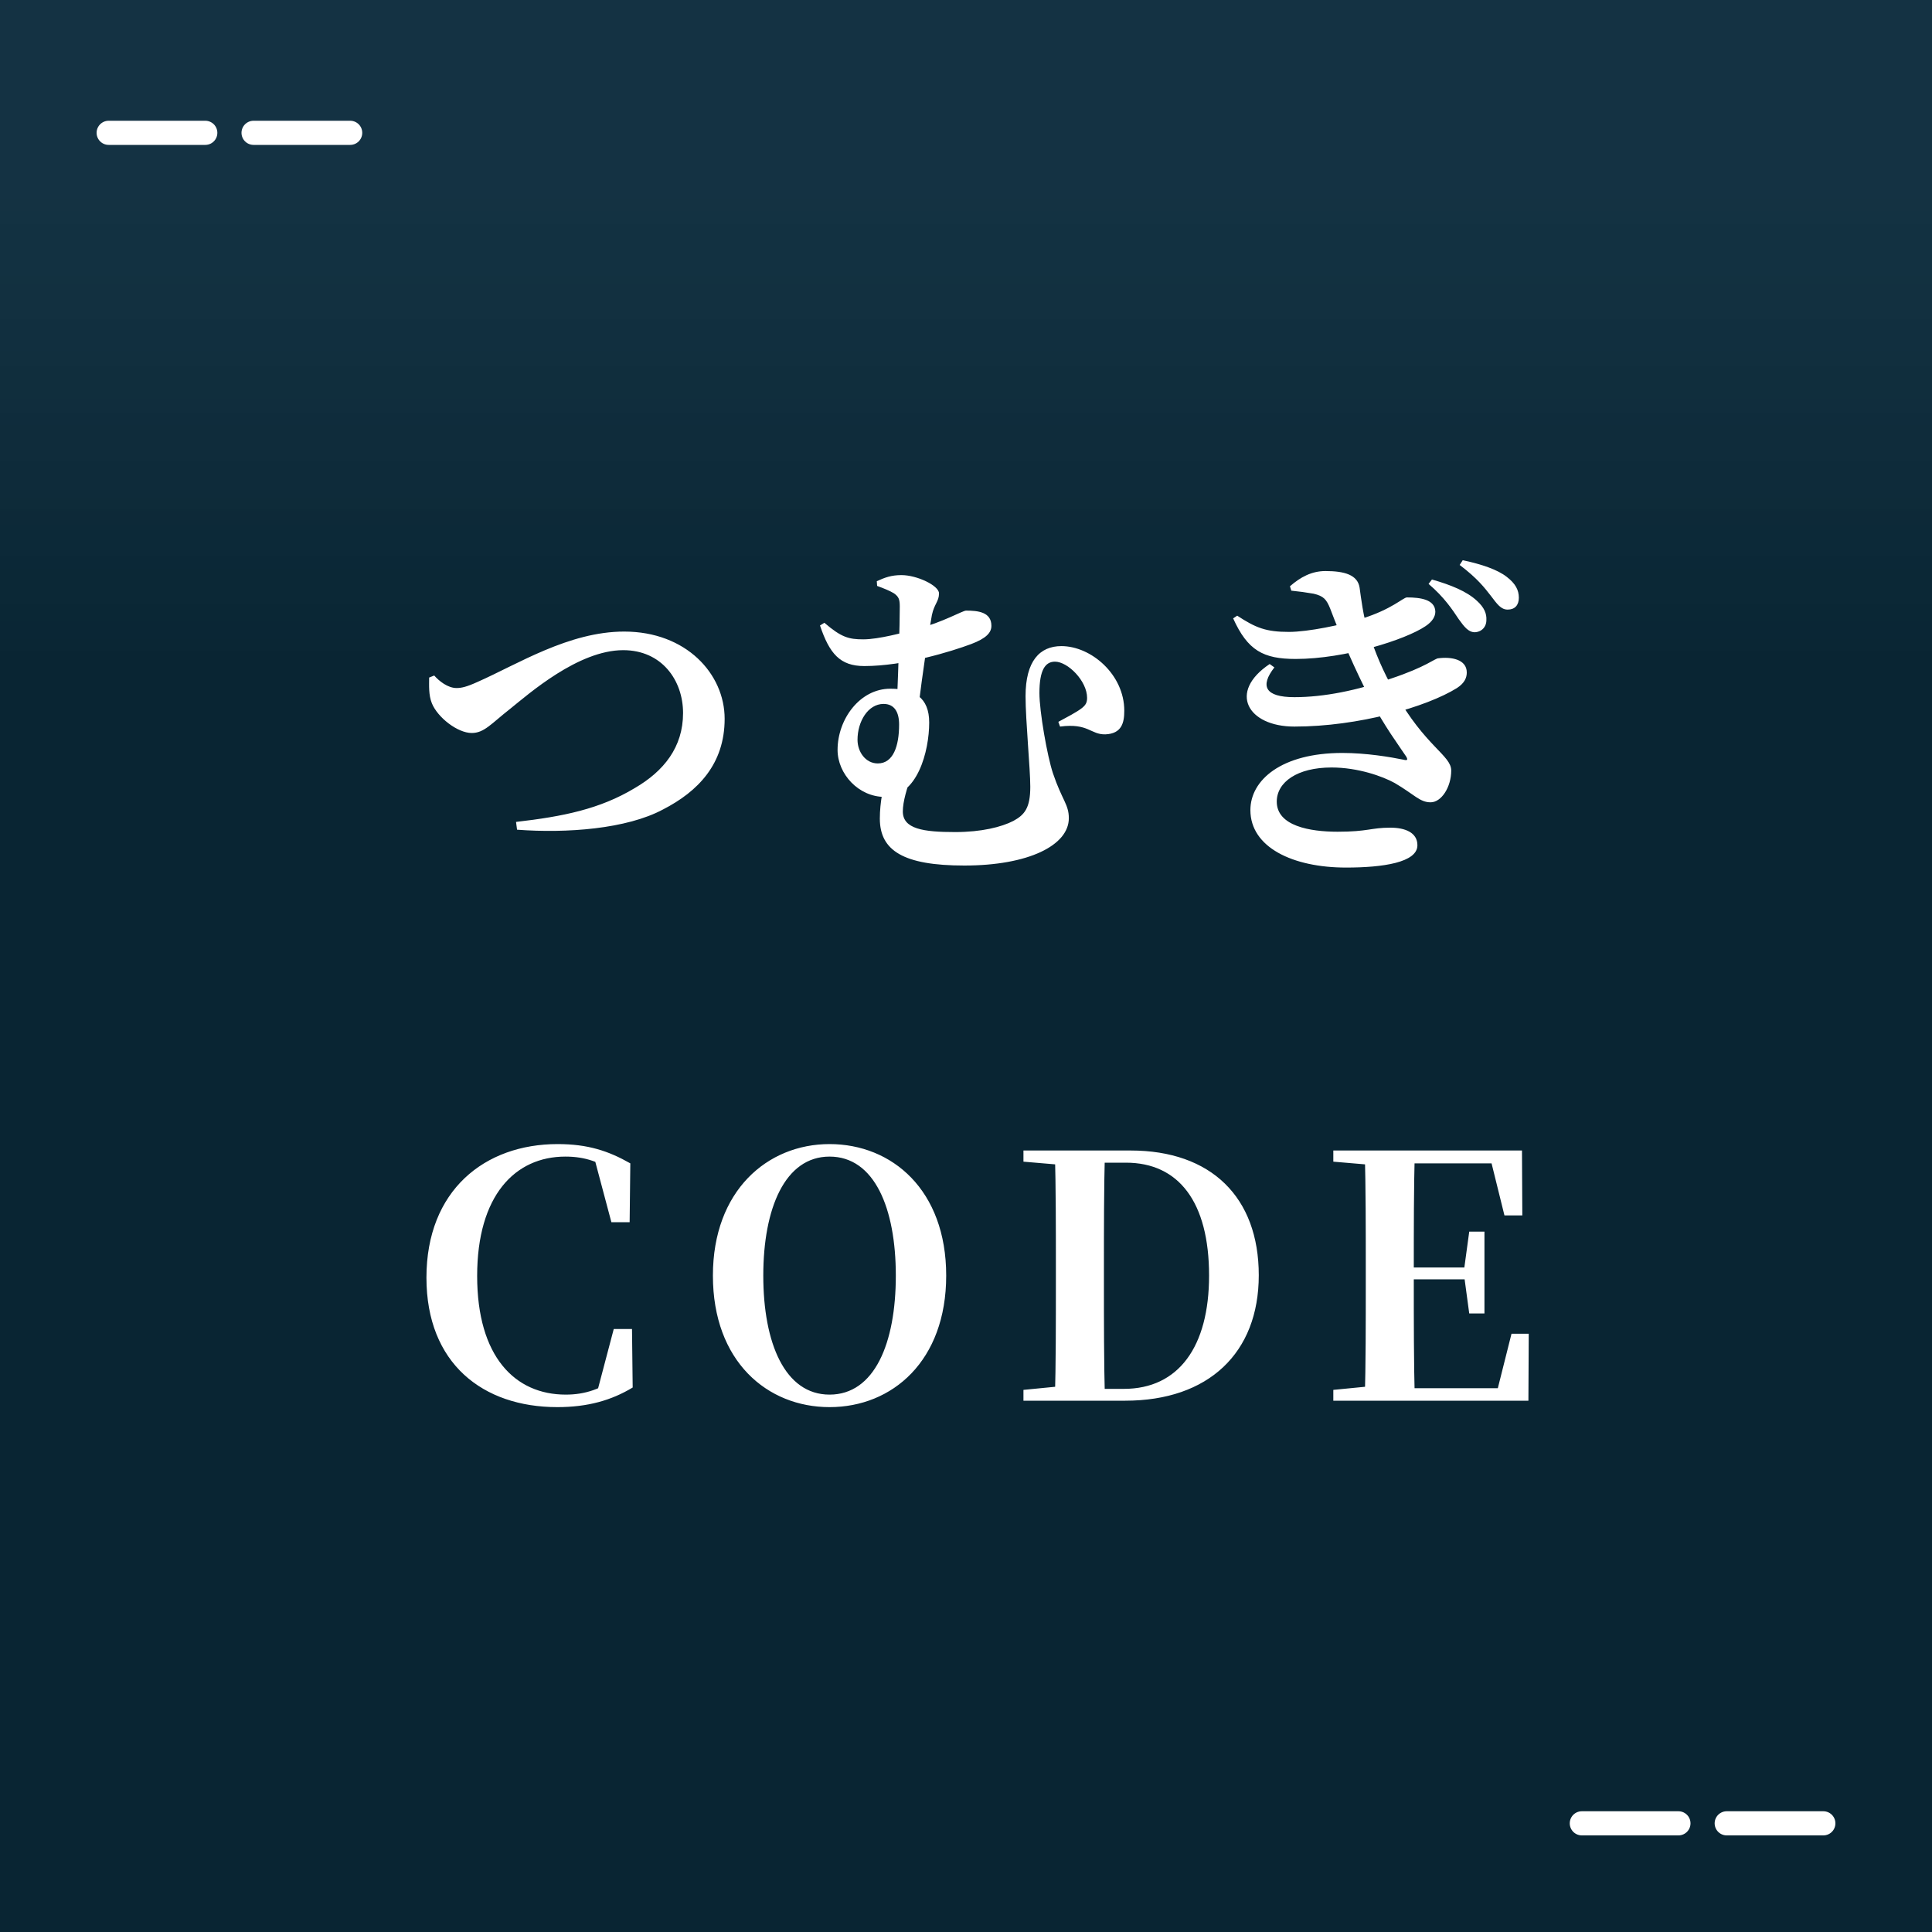
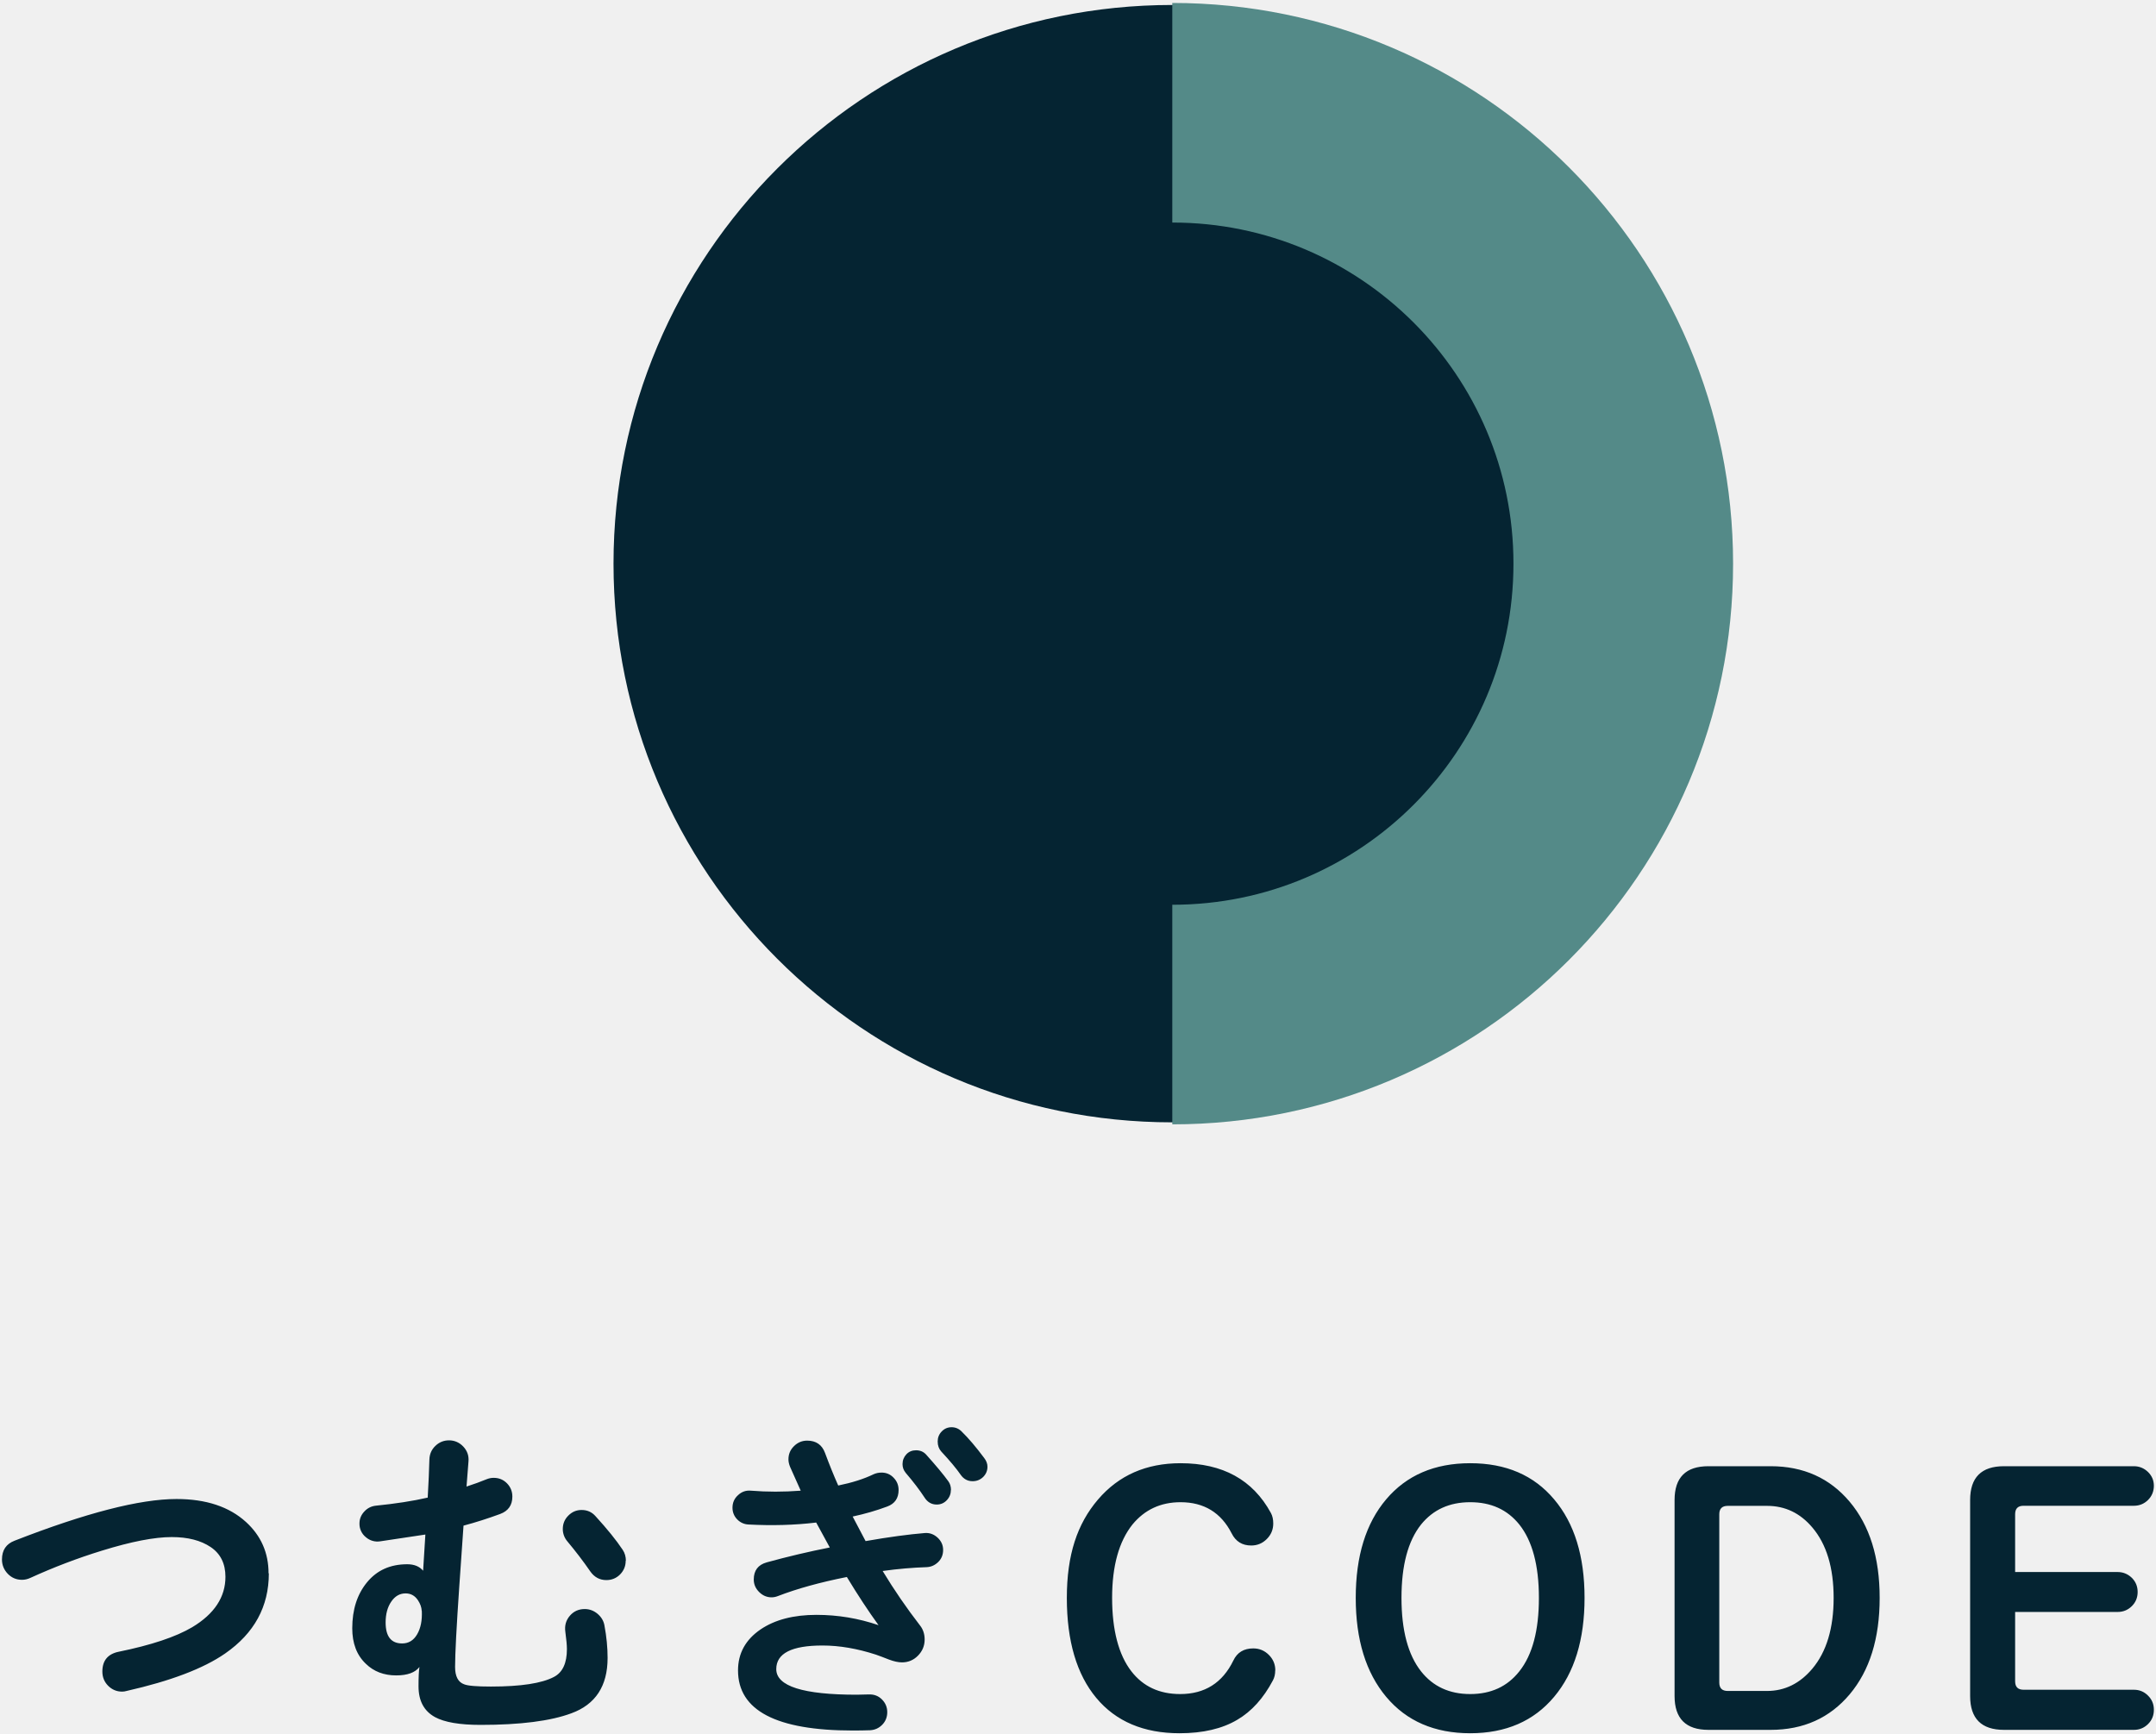
- <svg xmlns="http://www.w3.org/2000/svg" width="80" height="80" fill="none">
-   <path fill="url(#paint0_linear_850_628)" d="M0 0h80v80H0z" />
-   <path d="M17.98 27.972l-.21.084c0 .322-.028.714.112 1.064.238.588 1.064 1.232 1.652 1.232.518 0 .812-.392 1.582-.994.784-.63 2.828-2.436 4.69-2.436 1.596 0 2.478 1.246 2.478 2.604 0 1.414-.798 2.408-2.002 3.108-1.442.868-2.968 1.176-4.914 1.4l.042.322c2.058.154 4.536-.028 6.048-.84 1.442-.742 2.548-1.876 2.548-3.752 0-1.862-1.596-3.612-4.158-3.612-2.296 0-4.424 1.358-6.076 2.086-.462.21-.672.252-.868.252-.364 0-.728-.294-.924-.518zm16.156-2.184l-.182.112c.392 1.162.826 1.68 1.834 1.68 1.652 0 3.598-.602 4.424-.91.63-.238.84-.476.84-.756 0-.574-.56-.63-1.05-.63-.14 0-.98.49-2.016.756-.574.154-1.596.434-2.24.434-.602 0-.91-.084-1.61-.686zm2.17-1.722l.014.196c.266.098.518.196.7.308.196.14.238.252.238.546 0 .798-.056 2.464-.112 3.85l.882.322c.168-1.372.42-3.08.56-3.822.098-.462.294-.56.294-.896 0-.322-.91-.756-1.554-.756-.42 0-.686.098-1.022.252zm2.17 5.852c0-1.036-.616-1.4-1.61-1.4-1.26 0-2.184 1.26-2.184 2.534 0 .994.868 1.946 1.946 1.946 1.358 0 1.848-1.89 1.848-3.08zm-2.128 1.694c-.504 0-.84-.476-.84-.98 0-.756.434-1.484 1.078-1.484.448 0 .644.336.644.854 0 .882-.238 1.61-.882 1.61zm1.414.448H36.67c-.084.546-.238 1.134-.238 1.834 0 1.33.98 1.946 3.5 1.946 2.66 0 4.326-.84 4.326-1.96 0-.574-.28-.742-.658-1.862-.238-.714-.56-2.562-.56-3.318 0-.952.238-1.302.644-1.302.532 0 1.33.798 1.33 1.498 0 .196-.056.294-.21.42-.21.168-.644.392-.98.574l.07.196c1.176-.154 1.26.336 1.876.322.686-.028.784-.49.784-.98 0-1.498-1.372-2.674-2.604-2.674-.896 0-1.484.616-1.484 2.072 0 1.008.196 3.01.196 3.752 0 .882-.238 1.162-.7 1.414-.49.252-1.316.462-2.408.462-1.316 0-2.17-.126-2.17-.854 0-.406.168-.966.378-1.54zM60.4 25.634c.238.336.406.532.644.546.294 0 .504-.21.504-.504.014-.266-.084-.518-.392-.798-.42-.392-1.078-.658-1.862-.882l-.14.182c.658.56.994 1.078 1.246 1.456zm1.33-.966c.266.35.42.574.7.574.294 0 .462-.182.462-.49 0-.322-.14-.588-.504-.868-.378-.294-1.022-.518-1.82-.686l-.126.196c.742.56 1.036.952 1.288 1.274zm-10.5.826c.77.504 1.19.672 2.142.672.798 0 2.198-.294 3.01-.546 1.26-.392 1.722-.882 1.876-.882.56 0 1.162.084 1.176.588 0 .196-.112.406-.406.602-.826.56-3.332 1.358-5.376 1.358-1.344 0-1.988-.35-2.59-1.68l.168-.112zm1.54 2.142c-.602.77-.392 1.232.826 1.232 1.232 0 2.604-.28 4.004-.77 1.47-.49 1.82-.84 1.96-.84.532-.07 1.176.042 1.176.588 0 .21-.084.434-.406.644-1.26.784-4.074 1.596-6.734 1.596-1.932 0-2.758-1.428-1.022-2.59l.196.14zm2.814 3.542c.994 0 1.988.168 2.534.28.168.042.182 0 .112-.126-.294-.448-.91-1.26-1.512-2.422a37.143 37.143 0 01-1.638-3.71c-.154-.378-.266-.518-.686-.616a12.393 12.393 0 00-.924-.126l-.056-.182c.434-.378.896-.63 1.47-.63.784 0 1.33.154 1.414.686.056.406.154 1.204.336 1.75.336 1.008.602 1.652 1.134 2.604 1.246 2.226 2.324 2.59 2.324 3.22 0 .686-.406 1.316-.854 1.316-.448 0-.672-.322-1.484-.798-.504-.28-1.526-.644-2.618-.644-1.414 0-2.268.602-2.268 1.414 0 1.008 1.372 1.246 2.52 1.246 1.26 0 1.372-.168 2.184-.168.602 0 1.12.196 1.12.728 0 .714-1.428.924-2.954.924-2.212 0-3.962-.84-3.962-2.38 0-1.246 1.288-2.366 3.808-2.366zM23.076 58.266c1.26 0 2.24-.28 3.122-.812l-.028-2.422h-.756l-.728 2.758.98-.322v-.504c-.77.56-1.442.784-2.24.784-2.1 0-3.668-1.568-3.668-4.914 0-3.332 1.568-4.942 3.654-4.942.826 0 1.442.224 2.17.728v-.462l-1.008-.336.742 2.786h.756l.028-2.436c-.91-.518-1.764-.798-3.01-.798-3.024 0-5.432 1.918-5.432 5.53 0 3.556 2.338 5.362 5.418 5.362zm11.274 0c2.604 0 4.83-1.918 4.83-5.446 0-3.542-2.24-5.446-4.83-5.446-2.576 0-4.83 1.932-4.83 5.446 0 3.556 2.254 5.446 4.83 5.446zm0-.518c-1.848 0-2.744-2.128-2.744-4.928 0-2.786.896-4.928 2.744-4.928 1.862 0 2.744 2.142 2.744 4.928 0 2.8-.882 4.928-2.744 4.928zm8.029.252h2.338v-.658h-.196l-2.142.21V58zm1.302 0h2.072c-.042-1.61-.042-3.234-.042-5.026v-.434c0-1.68 0-3.318.042-4.9H43.68c.042 1.61.042 3.22.042 4.9v.434c0 1.82 0 3.458-.042 5.026zm1.036 0h1.876c3.444 0 5.53-1.974 5.53-5.194 0-3.234-1.974-5.166-5.306-5.166h-2.1v.504h1.904c2.184 0 3.444 1.624 3.444 4.676 0 2.94-1.26 4.69-3.528 4.69h-1.82V58zm-2.338-9.898l2.142.182h.196v-.644h-2.338v.462zM55.21 58h2.338v-.658h-.196l-2.142.21V58zm1.302 0h2.072c-.042-1.61-.042-3.234-.042-5.026v-.392c0-1.722 0-3.36.042-4.942h-2.072c.042 1.61.042 3.22.042 4.858v.658c0 1.638 0 3.276-.042 4.844zm1.036 0h5.74l.014-2.772h-.714l-.686 2.73 1.008-.476h-5.36V58zm0-5.026h3.444v-.49H57.55v.49zm3.29 1.414h.63V51h-.63l-.21 1.54v.294l.21 1.554zm-5.628-6.286l2.142.182h.196v-.644H55.21v.462zm7.084 2.226h.742l-.014-2.688H57.55v.532h5.068l-.98-.504.658 2.66z" fill="#fff" />
-   <path stroke="#fff" stroke-linecap="round" d="M4.5 5.5h4m2 0h4m51 70h4m2 0h4" />
-   <defs>
-     <linearGradient id="paint0_linear_850_628" x1="40" y1="0" x2="40" y2="80" gradientUnits="userSpaceOnUse">
-       <stop offset=".099" stop-color="#0B2B3C" stop-opacity=".96" />
-       <stop offset=".349" stop-color="#092533" />
-     </linearGradient>
-   </defs>
+ <svg xmlns="http://www.w3.org/2000/svg" width="230" height="185" fill="none">
+   <path d="M28.68 167.87c0 3.54-1.55 6.39-4.66 8.55-2.32 1.61-5.83 2.94-10.52 4-.16.05-.32.07-.48.07-.57 0-1.07-.21-1.48-.62-.41-.41-.62-.92-.62-1.52 0-1.17.58-1.87 1.72-2.11 3.49-.71 6.12-1.59 7.86-2.62 2.37-1.42 3.55-3.22 3.55-5.38 0-1.4-.52-2.46-1.57-3.17S20.05 164 18.32 164c-1.84 0-4.32.48-7.45 1.45-2.6.8-5.14 1.77-7.62 2.9-.3.14-.6.21-.9.21-.6 0-1.1-.21-1.52-.64-.41-.43-.62-.94-.62-1.53 0-.99.45-1.66 1.34-2 7.61-2.97 13.37-4.45 17.28-4.45 3.15 0 5.62.82 7.41 2.45 1.61 1.47 2.41 3.3 2.41 5.48h.03zm36.138 9.03c0 2.99-1.29 4.96-3.86 5.9-2.23.83-5.46 1.24-9.69 1.24-2.23 0-3.85-.28-4.86-.83-1.17-.64-1.76-1.73-1.76-3.28 0-.97.03-1.66.1-2.07-.46.6-1.29.9-2.48.9-1.31 0-2.39-.41-3.24-1.24-.97-.92-1.45-2.18-1.45-3.79 0-2 .53-3.64 1.59-4.92 1.06-1.28 2.48-1.91 4.28-1.91.74 0 1.3.23 1.69.69l.24-3.86-4.79.72a1.87 1.87 0 01-1.55-.43 1.82 1.82 0 01-.69-1.47c0-.48.17-.91.52-1.28.34-.37.76-.57 1.24-.62 2.07-.21 3.91-.49 5.52-.86.09-1.56.15-2.92.18-4.07.02-.58.23-1.06.64-1.45.4-.39.89-.59 1.46-.59s1.1.22 1.52.67c.42.45.6.97.55 1.57l-.21 2.69c.78-.25 1.51-.52 2.17-.79.23-.09.47-.14.72-.14.58 0 1.05.2 1.43.59.38.39.57.86.57 1.41 0 .92-.44 1.54-1.31 1.86-1.31.48-2.61.9-3.9 1.24l-.45 6.45c-.3 4.37-.45 7.24-.45 8.62 0 1.01.32 1.63.97 1.86.39.16 1.34.24 2.86.24 3.2 0 5.44-.35 6.72-1.03.92-.48 1.38-1.47 1.38-2.97 0-.41-.06-1.03-.17-1.86-.09-.64.07-1.21.48-1.69s.94-.72 1.59-.72c.51 0 .96.17 1.36.5.4.34.65.74.74 1.23.23 1.22.34 2.38.34 3.48v.01zm-19.83-5.03c-.02-.39-.16-.77-.41-1.14-.32-.48-.76-.72-1.31-.72-.62 0-1.13.29-1.53.88-.4.58-.6 1.33-.6 2.22 0 1.5.59 2.24 1.76 2.24.69 0 1.22-.32 1.6-.97.38-.65.55-1.48.5-2.52l-.01.01zm21.76-5.35c0 .58-.2 1.06-.6 1.47-.4.4-.89.6-1.46.6-.71 0-1.29-.31-1.72-.93-.76-1.1-1.58-2.17-2.45-3.21a2.02 2.02 0 01-.48-1.31c0-.55.19-1.03.59-1.43.4-.4.86-.6 1.42-.6.6 0 1.09.22 1.48.66 1.26 1.38 2.23 2.58 2.9 3.59.23.34.34.74.34 1.17l-.02-.01zm33.863-1.14c0 .51-.17.93-.52 1.28-.35.34-.76.53-1.24.55-1.5.05-3.06.18-4.69.41a62.4 62.4 0 004 5.83c.32.41.48.91.48 1.48 0 .67-.24 1.24-.71 1.72s-1.04.72-1.71.72c-.39 0-.86-.1-1.41-.31-.46-.18-.92-.36-1.38-.52-1.98-.64-3.87-.97-5.69-.97-3.29 0-4.93.84-4.93 2.52 0 1.82 2.86 2.73 8.59 2.73.32 0 .75-.01 1.28-.03.55-.02 1.02.15 1.4.53.38.38.57.83.57 1.36 0 .53-.18.98-.53 1.34-.36.37-.79.56-1.29.59-.57.02-1.19.03-1.86.03-8.16 0-12.24-2.14-12.24-6.41 0-1.82.8-3.28 2.41-4.38 1.54-1.04 3.53-1.55 5.96-1.55 2.28 0 4.48.37 6.62 1.1-1.08-1.49-2.21-3.21-3.38-5.14-2.87.57-5.32 1.25-7.34 2.03-.23.09-.46.14-.69.14-.51 0-.95-.19-1.33-.57-.38-.38-.57-.82-.57-1.33 0-.97.46-1.57 1.38-1.83 2.25-.62 4.5-1.15 6.73-1.59-.32-.58-.8-1.46-1.45-2.66-2.32.28-4.72.34-7.21.21-.48-.02-.89-.21-1.22-.55-.33-.34-.5-.76-.5-1.24 0-.53.19-.98.59-1.34.39-.37.85-.53 1.38-.48 1.72.14 3.49.14 5.31 0-.44-.97-.81-1.82-1.14-2.55-.11-.28-.17-.54-.17-.79 0-.55.19-1.02.59-1.41.39-.39.86-.59 1.41-.59.94 0 1.58.44 1.9 1.31.48 1.29.95 2.45 1.41 3.48 1.47-.3 2.74-.7 3.79-1.21.25-.11.53-.17.83-.17.51 0 .94.18 1.29.55.36.37.53.8.53 1.31 0 .87-.4 1.46-1.21 1.76-1.17.44-2.4.79-3.69 1.07.37.71.83 1.59 1.38 2.62 2.5-.44 4.61-.72 6.31-.86.51-.04.96.12 1.36.48.4.37.6.81.6 1.31v.02zm.83-6.41c0 .41-.14.78-.43 1.09-.29.31-.65.47-1.08.47-.55 0-.99-.25-1.31-.76-.51-.78-1.17-1.65-2-2.62-.23-.28-.34-.59-.34-.93 0-.41.14-.76.41-1.05.27-.29.62-.43 1.03-.43.44 0 .79.15 1.07.45 1.03 1.15 1.83 2.1 2.38 2.86.18.25.28.56.28.93l-.01-.01zm3.9-2.48c0 .44-.16.8-.46 1.1-.31.3-.69.45-1.12.45-.53 0-.96-.23-1.28-.69-.44-.64-1.13-1.47-2.07-2.48-.25-.28-.38-.63-.38-1.07 0-.41.14-.77.43-1.07.29-.3.64-.45 1.05-.45.41 0 .77.15 1.07.45.73.71 1.54 1.66 2.41 2.83.23.3.35.61.35.93zm19.718-36.74c32.922 0 59.61-26.689 59.61-59.61 0-32.922-26.688-59.61-59.61-59.61-32.921 0-59.61 26.688-59.61 59.61 0 32.921 26.689 59.61 59.61 59.61z" fill="#052432" />
+   <path d="M125.059 12.03c26.57 0 48.11 21.54 48.11 48.11s-21.54 48.11-48.11 48.11" stroke="#548A88" stroke-width="23.43" stroke-miterlimit="10" />
+   <path d="M136.039 178.22c0 .41-.08.77-.25 1.08-1.01 1.9-2.27 3.3-3.79 4.19-1.61.96-3.67 1.44-6.17 1.44-3.82 0-6.79-1.26-8.88-3.77-2.09-2.51-3.14-6.07-3.14-10.67s1.11-7.9 3.32-10.49 5.15-3.88 8.81-3.88c4.5 0 7.71 1.77 9.64 5.31.17.31.25.69.25 1.12 0 .65-.23 1.2-.69 1.66-.46.46-1.01.69-1.66.69-.96 0-1.66-.43-2.09-1.3-1.13-2.21-2.95-3.32-5.45-3.32-2.12 0-3.83.8-5.13 2.38-1.44 1.81-2.17 4.42-2.17 7.83s.69 6.08 2.06 7.84c1.25 1.61 2.98 2.42 5.2 2.42 2.62 0 4.51-1.19 5.67-3.57.41-.87 1.12-1.3 2.13-1.3.65 0 1.2.23 1.66.69.46.46.69 1.01.69 1.66l-.01-.01zm33-7.73c0 4.45-1.08 7.98-3.25 10.56-2.17 2.59-5.15 3.88-8.95 3.88-3.8 0-6.79-1.29-8.96-3.88-2.17-2.59-3.25-6.11-3.25-10.56s1.08-7.96 3.25-10.52c2.17-2.56 5.15-3.85 8.96-3.85 3.81 0 6.79 1.28 8.95 3.85 2.17 2.56 3.25 6.07 3.25 10.52zm-4.87 0c0-3.47-.7-6.08-2.09-7.83-1.28-1.59-3.02-2.38-5.24-2.38s-3.96.8-5.24 2.38c-1.4 1.76-2.09 4.37-2.09 7.83s.7 6.08 2.09 7.84c1.27 1.61 3.02 2.42 5.24 2.42s3.96-.8 5.24-2.42c1.4-1.76 2.09-4.37 2.09-7.84zm36.352 0c0 4.33-1.07 7.76-3.2 10.29-2.13 2.53-4.94 3.79-8.43 3.79h-6.64c-2.4 0-3.61-1.2-3.61-3.61v-20.91c0-2.41 1.2-3.61 3.61-3.61h6.64c3.49 0 6.3 1.26 8.43 3.79 2.13 2.53 3.2 5.95 3.2 10.25v.01zm-4.91 0c0-3.22-.76-5.73-2.27-7.51-1.3-1.54-2.91-2.31-4.84-2.31h-4.19c-.6 0-.9.3-.9.9v17.95c0 .6.3.9.9.9h4.19c1.9 0 3.51-.8 4.84-2.38 1.51-1.8 2.27-4.32 2.27-7.55zm34.161 11.95c0 .6-.21 1.11-.63 1.52-.42.41-.92.61-1.5.61h-13.86c-2.4 0-3.61-1.2-3.61-3.61v-20.91c0-2.41 1.2-3.61 3.61-3.61h13.86c.58 0 1.08.21 1.5.61.42.41.63.9.63 1.48s-.21 1.11-.63 1.52c-.42.41-.92.61-1.5.61h-11.77c-.6 0-.9.3-.9.9v6.17h10.94c.58 0 1.08.21 1.5.61.42.41.63.92.63 1.52s-.21 1.11-.63 1.52c-.42.41-.92.61-1.5.61h-10.94v7.4c0 .6.3.9.9.9h11.77c.58 0 1.08.2 1.5.62.42.41.63.91.63 1.51v.02z" fill="#052432" />
</svg>
